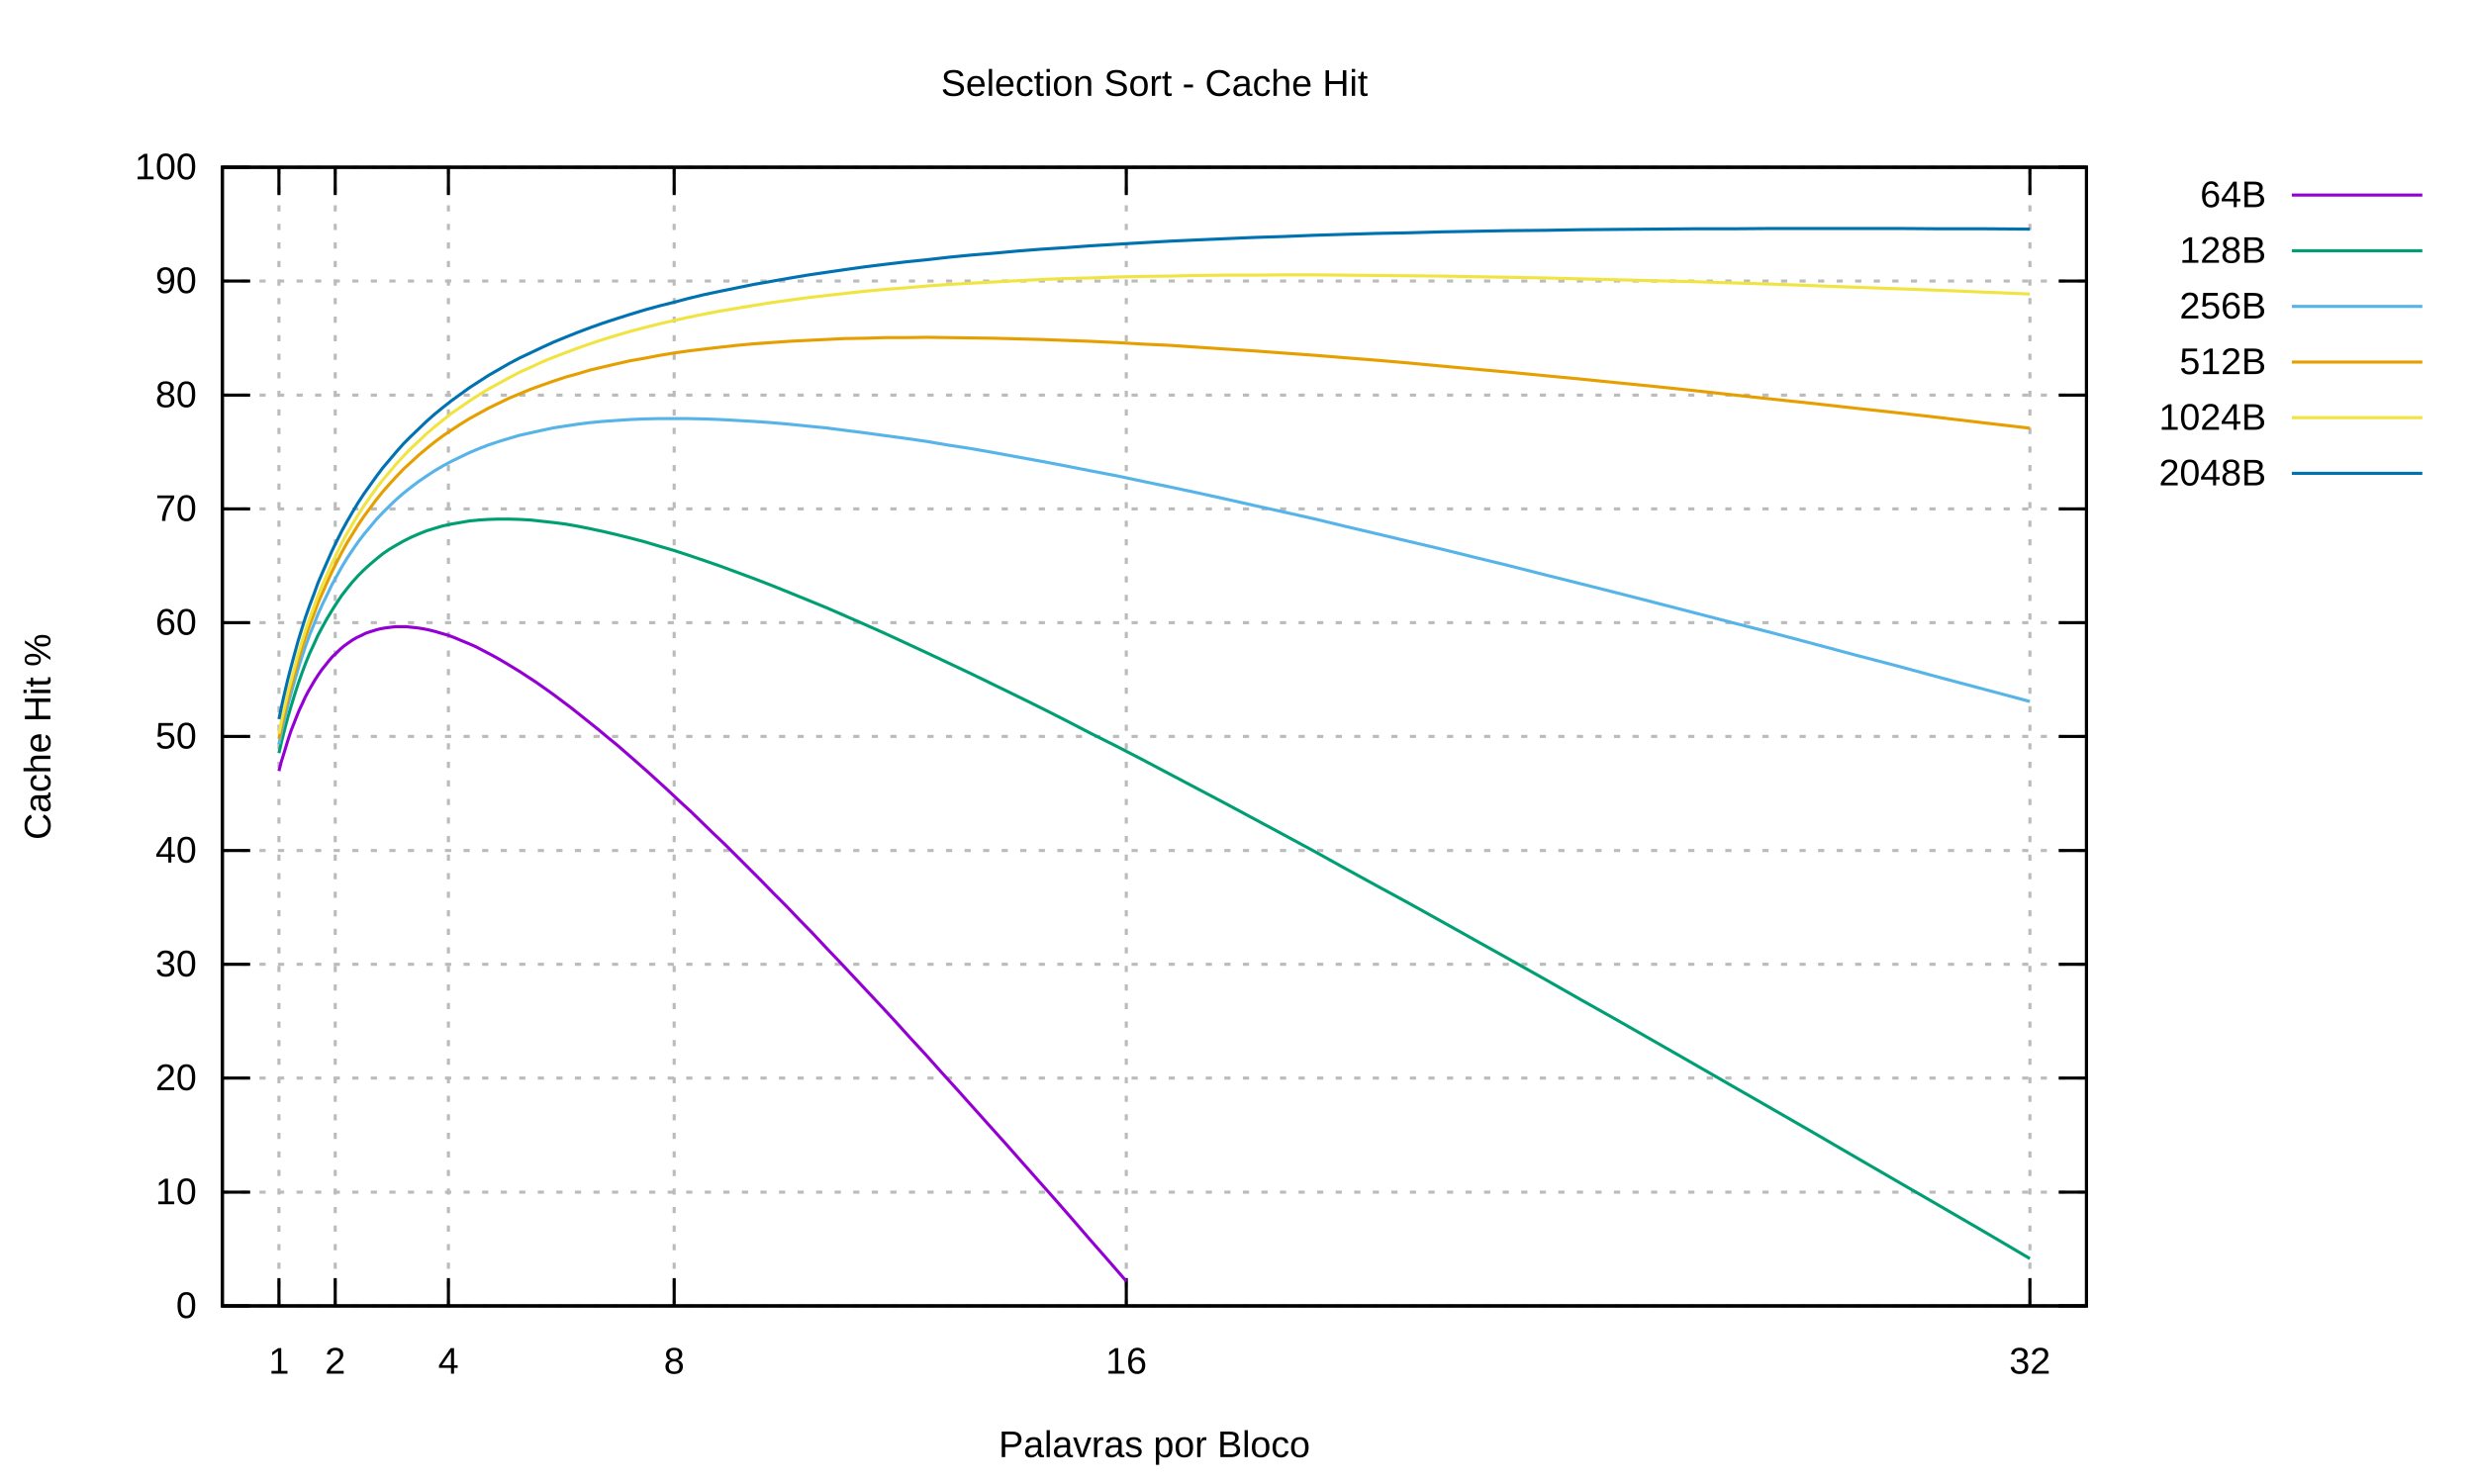
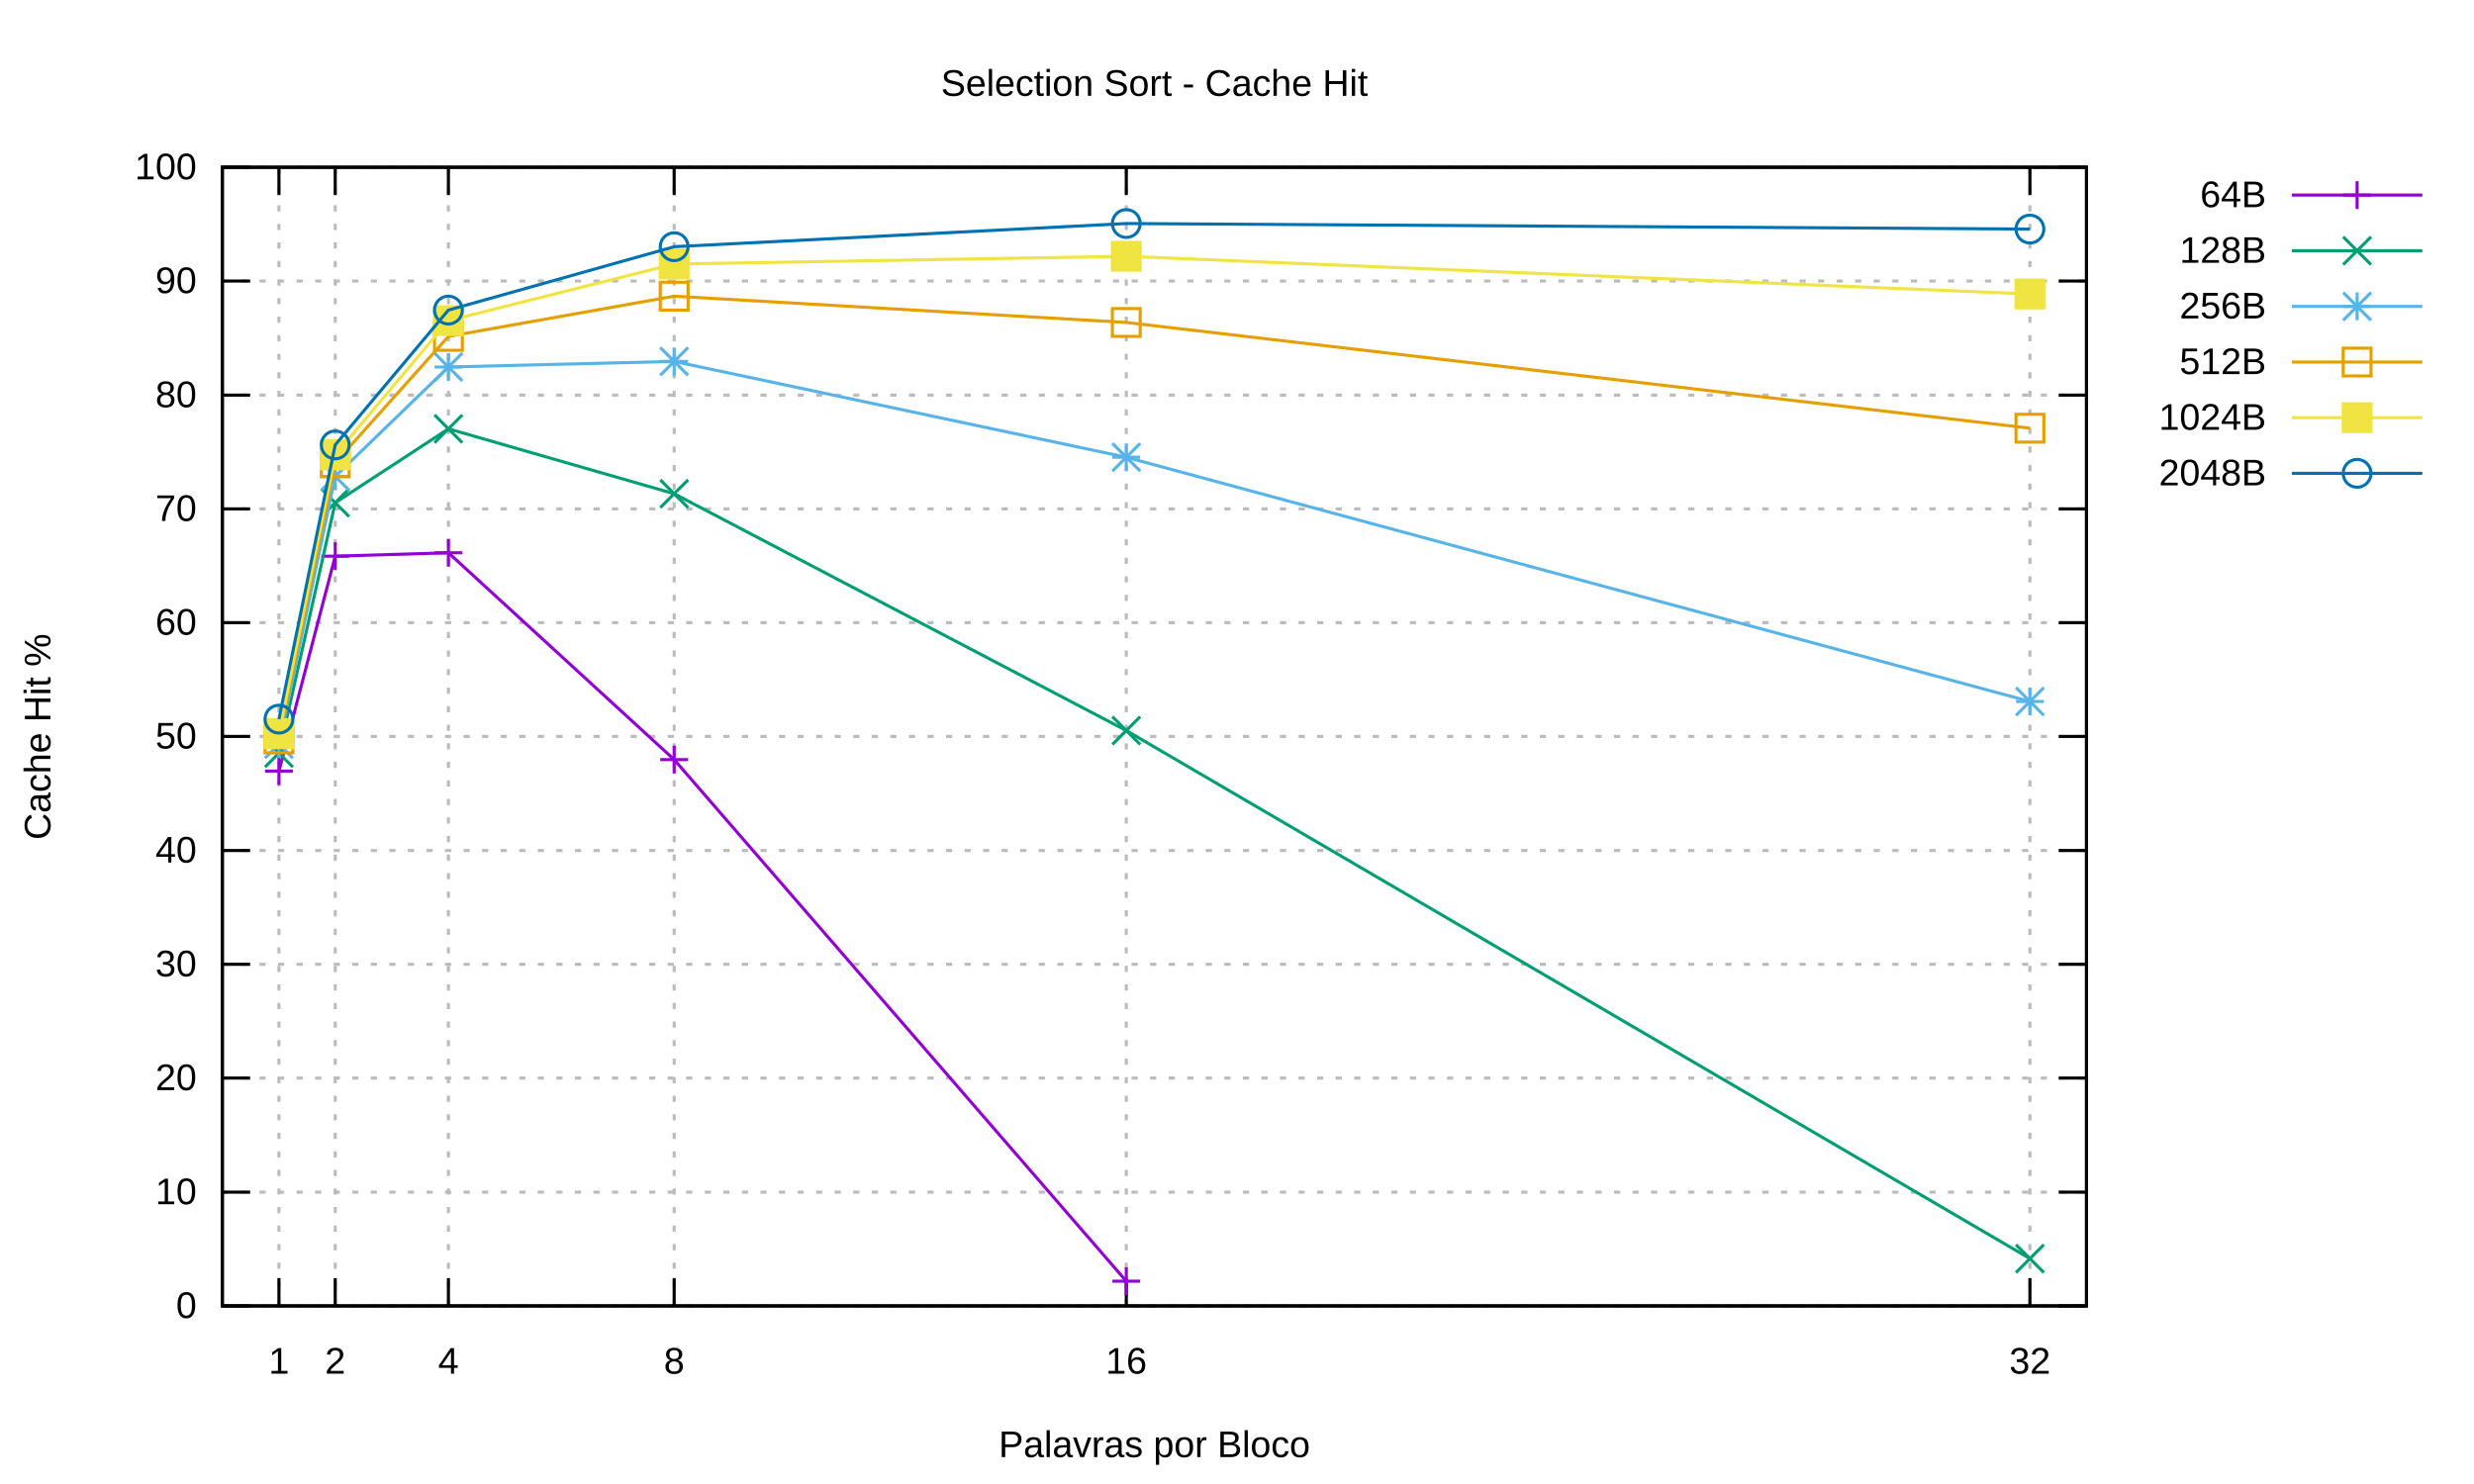
<svg xmlns="http://www.w3.org/2000/svg" xmlns:xlink="http://www.w3.org/1999/xlink" width="800" height="480" viewBox="0 0 800 480">
  <g id="gnuplot_canvas">
    <rect x="0" y="0" width="800" height="480" fill="none" />
    <defs>
      <circle id="gpDot" r="0.5" stroke-width="0.5" stroke="currentColor" />
      <path id="gpPt0" stroke-width="0.222" stroke="currentColor" d="M-1,0 h2 M0,-1 v2" />
      <path id="gpPt1" stroke-width="0.222" stroke="currentColor" d="M-1,-1 L1,1 M1,-1 L-1,1" />
      <path id="gpPt2" stroke-width="0.222" stroke="currentColor" d="M-1,0 L1,0 M0,-1 L0,1 M-1,-1 L1,1 M-1,1 L1,-1" />
      <rect id="gpPt3" stroke-width="0.222" stroke="currentColor" x="-1" y="-1" width="2" height="2" />
      <rect id="gpPt4" stroke-width="0.222" stroke="currentColor" fill="currentColor" x="-1" y="-1" width="2" height="2" />
      <circle id="gpPt5" stroke-width="0.222" stroke="currentColor" cx="0" cy="0" r="1" />
      <use xlink:href="#gpPt5" id="gpPt6" fill="currentColor" stroke="none" />
      <path id="gpPt7" stroke-width="0.222" stroke="currentColor" d="M0,-1.33 L-1.33,0.67 L1.33,0.67 z" />
      <use xlink:href="#gpPt7" id="gpPt8" fill="currentColor" stroke="none" />
      <use xlink:href="#gpPt7" id="gpPt9" stroke="currentColor" transform="rotate(180)" />
      <use xlink:href="#gpPt9" id="gpPt10" fill="currentColor" stroke="none" />
      <use xlink:href="#gpPt3" id="gpPt11" stroke="currentColor" transform="rotate(45)" />
      <use xlink:href="#gpPt11" id="gpPt12" fill="currentColor" stroke="none" />
      <path id="gpPt13" stroke-width="0.222" stroke="currentColor" d="M0,1.330 L1.265,0.411 L0.782,-1.067 L-0.782,-1.076 L-1.265,0.411 z" />
      <use xlink:href="#gpPt13" id="gpPt14" fill="currentColor" stroke="none" />
      <filter id="textbox" filterUnits="objectBoundingBox" x="0" y="0" height="1" width="1">
        <feFlood flood-color="white" flood-opacity="1" result="bgnd" />
        <feComposite in="SourceGraphic" in2="bgnd" operator="atop" />
      </filter>
      <filter id="greybox" filterUnits="objectBoundingBox" x="0" y="0" height="1" width="1">
        <feFlood flood-color="lightgrey" flood-opacity="1" result="grey" />
        <feComposite in="SourceGraphic" in2="grey" operator="atop" />
      </filter>
    </defs>
    <g fill="none" color="white" stroke="black" stroke-width="1.00" stroke-linecap="butt" stroke-linejoin="miter">
</g>
    <g fill="none" color="black" stroke="currentColor" stroke-width="1.00" stroke-linecap="butt" stroke-linejoin="miter">
</g>
    <g fill="none" color="gray" stroke="currentColor" stroke-width="1.00" stroke-linecap="butt" stroke-linejoin="miter">
      <path stroke="rgb(187, 187, 187)" stroke-dasharray="2,4" class="gridline" d="M71.9,422.4 L674.7,422.4  " />
    </g>
    <g fill="none" color="black" stroke="currentColor" stroke-width="1.00" stroke-linecap="butt" stroke-linejoin="miter">
      <path stroke="black" d="M71.9,422.4 L80.9,422.4 M674.7,422.4 L665.7,422.4  " />
      <g transform="translate(63.6,426.3)" stroke="none" fill="black" font-family="Arial" font-size="12.00" text-anchor="end">
        <text>
          <tspan font-family="Arial"> 0</tspan>
        </text>
      </g>
    </g>
    <g fill="none" color="black" stroke="currentColor" stroke-width="1.00" stroke-linecap="butt" stroke-linejoin="miter">
</g>
    <g fill="none" color="gray" stroke="currentColor" stroke-width="1.00" stroke-linecap="butt" stroke-linejoin="miter">
      <path stroke="rgb(187, 187, 187)" stroke-dasharray="2,4" class="gridline" d="M71.9,385.6 L674.7,385.6  " />
    </g>
    <g fill="none" color="black" stroke="currentColor" stroke-width="1.00" stroke-linecap="butt" stroke-linejoin="miter">
      <path stroke="black" d="M71.9,385.6 L80.9,385.6 M674.7,385.6 L665.7,385.6  " />
      <g transform="translate(63.6,389.5)" stroke="none" fill="black" font-family="Arial" font-size="12.00" text-anchor="end">
        <text>
          <tspan font-family="Arial"> 10</tspan>
        </text>
      </g>
    </g>
    <g fill="none" color="black" stroke="currentColor" stroke-width="1.00" stroke-linecap="butt" stroke-linejoin="miter">
</g>
    <g fill="none" color="gray" stroke="currentColor" stroke-width="1.00" stroke-linecap="butt" stroke-linejoin="miter">
      <path stroke="rgb(187, 187, 187)" stroke-dasharray="2,4" class="gridline" d="M71.9,348.7 L674.7,348.7  " />
    </g>
    <g fill="none" color="black" stroke="currentColor" stroke-width="1.00" stroke-linecap="butt" stroke-linejoin="miter">
      <path stroke="black" d="M71.9,348.7 L80.9,348.7 M674.7,348.7 L665.7,348.7  " />
      <g transform="translate(63.6,352.6)" stroke="none" fill="black" font-family="Arial" font-size="12.00" text-anchor="end">
        <text>
          <tspan font-family="Arial"> 20</tspan>
        </text>
      </g>
    </g>
    <g fill="none" color="black" stroke="currentColor" stroke-width="1.00" stroke-linecap="butt" stroke-linejoin="miter">
</g>
    <g fill="none" color="gray" stroke="currentColor" stroke-width="1.00" stroke-linecap="butt" stroke-linejoin="miter">
      <path stroke="rgb(187, 187, 187)" stroke-dasharray="2,4" class="gridline" d="M71.9,311.9 L674.7,311.9  " />
    </g>
    <g fill="none" color="black" stroke="currentColor" stroke-width="1.00" stroke-linecap="butt" stroke-linejoin="miter">
      <path stroke="black" d="M71.9,311.9 L80.9,311.9 M674.7,311.9 L665.7,311.9  " />
      <g transform="translate(63.6,315.8)" stroke="none" fill="black" font-family="Arial" font-size="12.00" text-anchor="end">
        <text>
          <tspan font-family="Arial"> 30</tspan>
        </text>
      </g>
    </g>
    <g fill="none" color="black" stroke="currentColor" stroke-width="1.00" stroke-linecap="butt" stroke-linejoin="miter">
</g>
    <g fill="none" color="gray" stroke="currentColor" stroke-width="1.00" stroke-linecap="butt" stroke-linejoin="miter">
      <path stroke="rgb(187, 187, 187)" stroke-dasharray="2,4" class="gridline" d="M71.9,275.1 L674.7,275.1  " />
    </g>
    <g fill="none" color="black" stroke="currentColor" stroke-width="1.00" stroke-linecap="butt" stroke-linejoin="miter">
      <path stroke="black" d="M71.9,275.1 L80.9,275.1 M674.7,275.1 L665.7,275.1  " />
      <g transform="translate(63.6,279.0)" stroke="none" fill="black" font-family="Arial" font-size="12.00" text-anchor="end">
        <text>
          <tspan font-family="Arial"> 40</tspan>
        </text>
      </g>
    </g>
    <g fill="none" color="black" stroke="currentColor" stroke-width="1.00" stroke-linecap="butt" stroke-linejoin="miter">
</g>
    <g fill="none" color="gray" stroke="currentColor" stroke-width="1.00" stroke-linecap="butt" stroke-linejoin="miter">
      <path stroke="rgb(187, 187, 187)" stroke-dasharray="2,4" class="gridline" d="M71.9,238.2 L674.7,238.2  " />
    </g>
    <g fill="none" color="black" stroke="currentColor" stroke-width="1.00" stroke-linecap="butt" stroke-linejoin="miter">
      <path stroke="black" d="M71.9,238.2 L80.9,238.2 M674.7,238.2 L665.7,238.2  " />
      <g transform="translate(63.6,242.1)" stroke="none" fill="black" font-family="Arial" font-size="12.00" text-anchor="end">
        <text>
          <tspan font-family="Arial"> 50</tspan>
        </text>
      </g>
    </g>
    <g fill="none" color="black" stroke="currentColor" stroke-width="1.00" stroke-linecap="butt" stroke-linejoin="miter">
</g>
    <g fill="none" color="gray" stroke="currentColor" stroke-width="1.00" stroke-linecap="butt" stroke-linejoin="miter">
      <path stroke="rgb(187, 187, 187)" stroke-dasharray="2,4" class="gridline" d="M71.9,201.4 L674.7,201.4  " />
    </g>
    <g fill="none" color="black" stroke="currentColor" stroke-width="1.00" stroke-linecap="butt" stroke-linejoin="miter">
      <path stroke="black" d="M71.9,201.4 L80.9,201.4 M674.7,201.4 L665.7,201.4  " />
      <g transform="translate(63.6,205.3)" stroke="none" fill="black" font-family="Arial" font-size="12.00" text-anchor="end">
        <text>
          <tspan font-family="Arial"> 60</tspan>
        </text>
      </g>
    </g>
    <g fill="none" color="black" stroke="currentColor" stroke-width="1.00" stroke-linecap="butt" stroke-linejoin="miter">
</g>
    <g fill="none" color="gray" stroke="currentColor" stroke-width="1.00" stroke-linecap="butt" stroke-linejoin="miter">
      <path stroke="rgb(187, 187, 187)" stroke-dasharray="2,4" class="gridline" d="M71.9,164.6 L674.7,164.6  " />
    </g>
    <g fill="none" color="black" stroke="currentColor" stroke-width="1.00" stroke-linecap="butt" stroke-linejoin="miter">
      <path stroke="black" d="M71.9,164.6 L80.9,164.6 M674.7,164.6 L665.7,164.6  " />
      <g transform="translate(63.6,168.5)" stroke="none" fill="black" font-family="Arial" font-size="12.00" text-anchor="end">
        <text>
          <tspan font-family="Arial"> 70</tspan>
        </text>
      </g>
    </g>
    <g fill="none" color="black" stroke="currentColor" stroke-width="1.00" stroke-linecap="butt" stroke-linejoin="miter">
</g>
    <g fill="none" color="gray" stroke="currentColor" stroke-width="1.00" stroke-linecap="butt" stroke-linejoin="miter">
      <path stroke="rgb(187, 187, 187)" stroke-dasharray="2,4" class="gridline" d="M71.9,127.8 L674.7,127.8  " />
    </g>
    <g fill="none" color="black" stroke="currentColor" stroke-width="1.00" stroke-linecap="butt" stroke-linejoin="miter">
      <path stroke="black" d="M71.9,127.8 L80.9,127.8 M674.7,127.8 L665.7,127.8  " />
      <g transform="translate(63.6,131.7)" stroke="none" fill="black" font-family="Arial" font-size="12.00" text-anchor="end">
        <text>
          <tspan font-family="Arial"> 80</tspan>
        </text>
      </g>
    </g>
    <g fill="none" color="black" stroke="currentColor" stroke-width="1.00" stroke-linecap="butt" stroke-linejoin="miter">
</g>
    <g fill="none" color="gray" stroke="currentColor" stroke-width="1.00" stroke-linecap="butt" stroke-linejoin="miter">
      <path stroke="rgb(187, 187, 187)" stroke-dasharray="2,4" class="gridline" d="M71.9,90.9 L674.7,90.9  " />
    </g>
    <g fill="none" color="black" stroke="currentColor" stroke-width="1.00" stroke-linecap="butt" stroke-linejoin="miter">
      <path stroke="black" d="M71.9,90.9 L80.9,90.9 M674.7,90.9 L665.7,90.9  " />
      <g transform="translate(63.6,94.8)" stroke="none" fill="black" font-family="Arial" font-size="12.00" text-anchor="end">
        <text>
          <tspan font-family="Arial"> 90</tspan>
        </text>
      </g>
    </g>
    <g fill="none" color="black" stroke="currentColor" stroke-width="1.00" stroke-linecap="butt" stroke-linejoin="miter">
</g>
    <g fill="none" color="gray" stroke="currentColor" stroke-width="1.00" stroke-linecap="butt" stroke-linejoin="miter">
      <path stroke="rgb(187, 187, 187)" stroke-dasharray="2,4" class="gridline" d="M71.9,54.1 L674.7,54.1  " />
    </g>
    <g fill="none" color="black" stroke="currentColor" stroke-width="1.00" stroke-linecap="butt" stroke-linejoin="miter">
      <path stroke="black" d="M71.9,54.1 L80.9,54.1 M674.7,54.1 L665.7,54.1  " />
      <g transform="translate(63.6,58.0)" stroke="none" fill="black" font-family="Arial" font-size="12.00" text-anchor="end">
        <text>
          <tspan font-family="Arial"> 100</tspan>
        </text>
      </g>
    </g>
    <g fill="none" color="black" stroke="currentColor" stroke-width="1.00" stroke-linecap="butt" stroke-linejoin="miter">
</g>
    <g fill="none" color="gray" stroke="currentColor" stroke-width="1.00" stroke-linecap="butt" stroke-linejoin="miter">
      <path stroke="rgb(187, 187, 187)" stroke-dasharray="2,4" class="gridline" d="M90.2,422.4 L90.2,54.1  " />
    </g>
    <g fill="none" color="black" stroke="currentColor" stroke-width="1.00" stroke-linecap="butt" stroke-linejoin="miter">
      <path stroke="black" d="M90.2,422.4 L90.2,413.4 M90.2,54.1 L90.2,63.1  " />
      <g transform="translate(90.2,444.3)" stroke="none" fill="black" font-family="Arial" font-size="12.00" text-anchor="middle">
        <text>
          <tspan font-family="Arial">1</tspan>
        </text>
      </g>
    </g>
    <g fill="none" color="black" stroke="currentColor" stroke-width="1.00" stroke-linecap="butt" stroke-linejoin="miter">
</g>
    <g fill="none" color="gray" stroke="currentColor" stroke-width="1.00" stroke-linecap="butt" stroke-linejoin="miter">
      <path stroke="rgb(187, 187, 187)" stroke-dasharray="2,4" class="gridline" d="M108.4,422.4 L108.4,54.1  " />
    </g>
    <g fill="none" color="black" stroke="currentColor" stroke-width="1.00" stroke-linecap="butt" stroke-linejoin="miter">
      <path stroke="black" d="M108.4,422.4 L108.4,413.4 M108.4,54.1 L108.4,63.1  " />
      <g transform="translate(108.4,444.3)" stroke="none" fill="black" font-family="Arial" font-size="12.00" text-anchor="middle">
        <text>
          <tspan font-family="Arial">2</tspan>
        </text>
      </g>
    </g>
    <g fill="none" color="black" stroke="currentColor" stroke-width="1.00" stroke-linecap="butt" stroke-linejoin="miter">
</g>
    <g fill="none" color="gray" stroke="currentColor" stroke-width="1.00" stroke-linecap="butt" stroke-linejoin="miter">
      <path stroke="rgb(187, 187, 187)" stroke-dasharray="2,4" class="gridline" d="M145.0,422.4 L145.0,54.1  " />
    </g>
    <g fill="none" color="black" stroke="currentColor" stroke-width="1.00" stroke-linecap="butt" stroke-linejoin="miter">
      <path stroke="black" d="M145.0,422.4 L145.0,413.4 M145.0,54.1 L145.0,63.1  " />
      <g transform="translate(145.0,444.3)" stroke="none" fill="black" font-family="Arial" font-size="12.00" text-anchor="middle">
        <text>
          <tspan font-family="Arial">4</tspan>
        </text>
      </g>
    </g>
    <g fill="none" color="black" stroke="currentColor" stroke-width="1.00" stroke-linecap="butt" stroke-linejoin="miter">
</g>
    <g fill="none" color="gray" stroke="currentColor" stroke-width="1.00" stroke-linecap="butt" stroke-linejoin="miter">
      <path stroke="rgb(187, 187, 187)" stroke-dasharray="2,4" class="gridline" d="M218.0,422.4 L218.0,54.1  " />
    </g>
    <g fill="none" color="black" stroke="currentColor" stroke-width="1.00" stroke-linecap="butt" stroke-linejoin="miter">
      <path stroke="black" d="M218.0,422.4 L218.0,413.4 M218.0,54.1 L218.0,63.1  " />
      <g transform="translate(218.0,444.3)" stroke="none" fill="black" font-family="Arial" font-size="12.00" text-anchor="middle">
        <text>
          <tspan font-family="Arial">8</tspan>
        </text>
      </g>
    </g>
    <g fill="none" color="black" stroke="currentColor" stroke-width="1.00" stroke-linecap="butt" stroke-linejoin="miter">
</g>
    <g fill="none" color="gray" stroke="currentColor" stroke-width="1.00" stroke-linecap="butt" stroke-linejoin="miter">
      <path stroke="rgb(187, 187, 187)" stroke-dasharray="2,4" class="gridline" d="M364.2,422.4 L364.2,54.1  " />
    </g>
    <g fill="none" color="black" stroke="currentColor" stroke-width="1.00" stroke-linecap="butt" stroke-linejoin="miter">
      <path stroke="black" d="M364.2,422.4 L364.2,413.4 M364.2,54.1 L364.2,63.1  " />
      <g transform="translate(364.2,444.3)" stroke="none" fill="black" font-family="Arial" font-size="12.00" text-anchor="middle">
        <text>
          <tspan font-family="Arial">16</tspan>
        </text>
      </g>
    </g>
    <g fill="none" color="black" stroke="currentColor" stroke-width="1.00" stroke-linecap="butt" stroke-linejoin="miter">
</g>
    <g fill="none" color="gray" stroke="currentColor" stroke-width="1.00" stroke-linecap="butt" stroke-linejoin="miter">
      <path stroke="rgb(187, 187, 187)" stroke-dasharray="2,4" class="gridline" d="M656.4,422.4 L656.4,54.1  " />
    </g>
    <g fill="none" color="black" stroke="currentColor" stroke-width="1.00" stroke-linecap="butt" stroke-linejoin="miter">
      <path stroke="black" d="M656.4,422.4 L656.4,413.4 M656.4,54.1 L656.4,63.1  " />
      <g transform="translate(656.4,444.3)" stroke="none" fill="black" font-family="Arial" font-size="12.00" text-anchor="middle">
        <text>
          <tspan font-family="Arial">32</tspan>
        </text>
      </g>
    </g>
    <g fill="none" color="black" stroke="currentColor" stroke-width="1.00" stroke-linecap="butt" stroke-linejoin="miter">
</g>
    <g fill="none" color="black" stroke="currentColor" stroke-width="1.00" stroke-linecap="butt" stroke-linejoin="miter">
      <path stroke="black" d="M71.9,54.1 L71.9,422.4 L674.7,422.4 L674.7,54.1 L71.9,54.1 Z  " />
    </g>
    <g fill="none" color="black" stroke="currentColor" stroke-width="1.00" stroke-linecap="butt" stroke-linejoin="miter">
      <g transform="translate(16.3,238.3) rotate(270)" stroke="none" fill="black" font-family="Arial" font-size="12.00" text-anchor="middle">
        <text>
          <tspan font-family="Arial">Cache Hit %</tspan>
        </text>
      </g>
    </g>
    <g fill="none" color="black" stroke="currentColor" stroke-width="1.00" stroke-linecap="butt" stroke-linejoin="miter">
      <g transform="translate(373.3,471.3)" stroke="none" fill="black" font-family="Arial" font-size="12.00" text-anchor="middle">
        <text>
          <tspan font-family="Arial">Palavras por Bloco</tspan>
        </text>
      </g>
    </g>
    <g fill="none" color="black" stroke="currentColor" stroke-width="1.00" stroke-linecap="butt" stroke-linejoin="miter">
      <g transform="translate(373.3,31.0)" stroke="none" fill="black" font-family="Arial" font-size="12.00" text-anchor="middle">
        <text>
          <tspan font-family="Arial">Selection Sort - Cache Hit</tspan>
        </text>
      </g>
    </g>
    <g id="gnuplot_plot_1">
      <g fill="none" color="black" stroke="currentColor" stroke-width="1.00" stroke-linecap="butt" stroke-linejoin="miter">
        <g transform="translate(732.8,67.0)" stroke="none" fill="black" font-family="Arial" font-size="12.00" text-anchor="end">
          <text>
            <tspan font-family="Arial">64B</tspan>
          </text>
        </g>
      </g>
      <g fill="none" color="black" stroke="currentColor" stroke-width="1.00" stroke-linecap="butt" stroke-linejoin="miter">
-         <path stroke="rgb(148,   0, 211)" d="M741.1,63.1 L783.3,63.1 M90.2,249.4 L90.9,246.6 L91.7,244.0 L92.5,241.4 L93.3,238.8 L94.1,236.4   L95.0,234.1 L95.9,231.8 L96.8,229.6 L97.8,227.5 L98.7,225.5 L99.7,223.6 L100.8,221.7 L101.8,220.0   L102.9,218.3 L104.0,216.7 L105.2,215.2 L106.3,213.8 L107.5,212.4 L108.8,211.2 L110.0,210.0 L111.3,208.9   L112.7,207.9 L114.0,207.0 L115.4,206.2 L116.9,205.5 L118.3,204.8 L119.8,204.3 L121.4,203.8 L122.9,203.4   L124.6,203.1 L126.2,202.9 L127.9,202.7 L129.6,202.7 L131.4,202.7 L133.2,202.9 L135.1,203.1 L137.0,203.4   L138.9,203.8 L140.9,204.3 L142.9,204.9 L145.0,205.5 L147.1,206.3 L149.2,207.2 L151.4,208.1 L153.7,209.1   L156.0,210.3 L158.3,211.5 L160.7,212.8 L163.1,214.2 L165.6,215.7 L168.2,217.3 L170.8,219.0 L173.4,220.7   L176.1,222.6 L178.9,224.6 L181.7,226.7 L184.5,228.8 L187.4,231.1 L190.4,233.5 L193.4,235.9 L196.5,238.5   L199.7,241.1 L202.9,243.9 L206.1,246.7 L209.5,249.7 L212.8,252.7 L216.3,255.9 L219.8,259.2 L223.4,262.5   L227.0,266.0 L230.7,269.6 L234.5,273.2 L238.3,277.0 L242.2,280.9 L246.2,284.9 L250.2,289.0 L254.4,293.2   L258.5,297.5 L262.8,301.9 L267.1,306.5 L271.5,311.1 L276.0,315.9 L280.5,320.7 L285.2,325.7 L289.9,330.8   L294.6,336.0 L299.5,341.3 L304.4,346.8 L309.4,352.3 L314.5,358.0 L319.7,363.8 L325.0,369.7 L330.3,375.7   L335.7,381.8 L341.3,388.1 L346.9,394.5 L352.5,401.0 L358.3,407.6 L364.2,414.4  " />
+         <path stroke="rgb(148,   0, 211)" d="M741.1,63.1 L783.3,63.1 M90.2,249.4 L108.4,179.9 L145.0,178.8 L218.0,245.7 L364.2,414.4  " />
+         <use xlink:href="#gpPt0" transform="translate(90.2,249.4) scale(4.50)" color="rgb(148,   0, 211)" />
+         <use xlink:href="#gpPt0" transform="translate(108.4,179.9) scale(4.50)" color="rgb(148,   0, 211)" />
+         <use xlink:href="#gpPt0" transform="translate(145.0,178.8) scale(4.50)" color="rgb(148,   0, 211)" />
+         <use xlink:href="#gpPt0" transform="translate(218.0,245.7) scale(4.50)" color="rgb(148,   0, 211)" />
+         <use xlink:href="#gpPt0" transform="translate(364.2,414.4) scale(4.50)" color="rgb(148,   0, 211)" />
+         <use xlink:href="#gpPt0" transform="translate(762.2,63.1) scale(4.50)" color="rgb(148,   0, 211)" />
      </g>
    </g>
    <g id="gnuplot_plot_2">
      <g fill="none" color="black" stroke="currentColor" stroke-width="1.00" stroke-linecap="butt" stroke-linejoin="miter">
        <g transform="translate(732.8,85.0)" stroke="none" fill="black" font-family="Arial" font-size="12.00" text-anchor="end">
          <text>
            <tspan font-family="Arial">128B</tspan>
          </text>
        </g>
      </g>
      <g fill="none" color="black" stroke="currentColor" stroke-width="1.00" stroke-linecap="butt" stroke-linejoin="miter">
-         <path stroke="rgb(  0, 158, 115)" d="M741.1,81.1 L783.3,81.1 M90.2,243.6 L91.1,239.6 L92.1,235.7 L93.1,231.9 L94.2,228.2 L95.3,224.6   L96.4,221.2 L97.6,217.8 L98.8,214.6 L100.1,211.4 L101.5,208.4 L102.8,205.5 L104.3,202.7 L105.8,200.0   L107.3,197.5 L108.9,195.0 L110.5,192.6 L112.2,190.4 L114.0,188.2 L115.8,186.2 L117.7,184.3 L119.7,182.5   L121.7,180.8 L123.8,179.1 L126.0,177.6 L128.2,176.3 L130.5,175.0 L132.9,173.8 L135.4,172.7 L137.9,171.7   L140.5,170.9 L143.2,170.1 L146.0,169.5 L148.9,169.0 L151.8,168.5 L154.9,168.2 L158.0,168.0 L161.3,167.9   L164.6,167.9 L168.0,168.0 L171.6,168.2 L175.2,168.6 L178.9,169.0 L182.8,169.5 L186.8,170.2 L190.8,171.0   L195.0,171.9 L199.3,172.9 L203.7,174.0 L208.3,175.2 L213.0,176.6 L217.8,178.0 L222.7,179.6 L227.7,181.3   L232.9,183.1 L238.3,185.1 L243.7,187.1 L249.4,189.3 L255.1,191.6 L261.0,194.0 L267.1,196.5 L273.3,199.2   L279.7,202.0 L286.2,204.9 L292.9,208.0 L299.8,211.2 L306.8,214.5 L314.0,217.9 L321.4,221.5 L329.0,225.2   L336.7,229.0 L344.6,233.0 L352.7,237.2 L361.1,241.4 L369.6,245.8 L378.3,250.4 L387.2,255.1 L396.3,259.9   L405.6,264.9 L415.1,270.0 L424.9,275.3 L434.8,280.8 L445.0,286.4 L455.5,292.1 L466.1,298.0 L477.0,304.1   L488.1,310.3 L499.5,316.7 L511.1,323.3 L523.0,330.0 L535.1,336.9 L547.5,344.0 L560.2,351.3 L573.1,358.7   L586.3,366.3 L599.7,374.1 L613.5,382.1 L627.5,390.2 L641.8,398.5 L656.4,407.1  " />
+         <path stroke="rgb(  0, 158, 115)" d="M741.1,81.1 L783.3,81.1 M90.2,243.6 L108.4,162.6 L145.0,138.7 L218.0,159.7 L364.2,236.3 L656.4,407.1    " />
+         <use xlink:href="#gpPt1" transform="translate(90.2,243.6) scale(4.50)" color="rgb(  0, 158, 115)" />
+         <use xlink:href="#gpPt1" transform="translate(108.4,162.6) scale(4.50)" color="rgb(  0, 158, 115)" />
+         <use xlink:href="#gpPt1" transform="translate(145.0,138.7) scale(4.50)" color="rgb(  0, 158, 115)" />
+         <use xlink:href="#gpPt1" transform="translate(218.0,159.7) scale(4.50)" color="rgb(  0, 158, 115)" />
+         <use xlink:href="#gpPt1" transform="translate(364.2,236.3) scale(4.50)" color="rgb(  0, 158, 115)" />
+         <use xlink:href="#gpPt1" transform="translate(656.4,407.1) scale(4.50)" color="rgb(  0, 158, 115)" />
+         <use xlink:href="#gpPt1" transform="translate(762.2,81.1) scale(4.50)" color="rgb(  0, 158, 115)" />
      </g>
    </g>
    <g id="gnuplot_plot_3">
      <g fill="none" color="black" stroke="currentColor" stroke-width="1.00" stroke-linecap="butt" stroke-linejoin="miter">
        <g transform="translate(732.8,103.0)" stroke="none" fill="black" font-family="Arial" font-size="12.00" text-anchor="end">
          <text>
            <tspan font-family="Arial">256B</tspan>
          </text>
        </g>
      </g>
      <g fill="none" color="black" stroke="currentColor" stroke-width="1.00" stroke-linecap="butt" stroke-linejoin="miter">
-         <path stroke="rgb( 86, 180, 233)" d="M741.1,99.1 L783.3,99.1 M90.2,240.7 L91.1,236.4 L92.1,232.2 L93.1,228.1 L94.2,224.0 L95.3,220.1   L96.4,216.3 L97.6,212.6 L98.8,209.0 L100.1,205.4 L101.5,202.0 L102.8,198.7 L104.3,195.4 L105.8,192.3   L107.3,189.2 L108.9,186.3 L110.5,183.4 L112.2,180.6 L114.0,177.9 L115.8,175.3 L117.7,172.8 L119.7,170.4   L121.7,168.0 L123.8,165.8 L126.0,163.6 L128.2,161.5 L130.5,159.5 L132.9,157.6 L135.4,155.7 L137.9,154.0   L140.5,152.3 L143.2,150.7 L146.0,149.2 L148.9,147.8 L151.8,146.4 L154.9,145.1 L158.0,143.9 L161.3,142.8   L164.6,141.8 L168.0,140.8 L171.6,140.0 L175.2,139.2 L178.9,138.4 L182.8,137.8 L186.8,137.2 L190.8,136.7   L195.0,136.3 L199.3,136.0 L203.7,135.7 L208.3,135.5 L213.0,135.4 L217.8,135.4 L222.7,135.4 L227.7,135.5   L232.9,135.7 L238.3,136.0 L243.7,136.3 L249.4,136.7 L255.1,137.2 L261.0,137.8 L267.1,138.4 L273.3,139.2   L279.7,140.0 L286.2,140.9 L292.9,141.8 L299.8,142.8 L306.8,144.0 L314.0,145.1 L321.4,146.4 L329.0,147.8   L336.7,149.2 L344.6,150.7 L352.7,152.3 L361.1,153.9 L369.6,155.7 L378.3,157.5 L387.2,159.4 L396.3,161.4   L405.6,163.5 L415.1,165.6 L424.9,167.8 L434.8,170.2 L445.0,172.6 L455.5,175.1 L466.1,177.6 L477.0,180.3   L488.1,183.0 L499.5,185.9 L511.1,188.8 L523.0,191.8 L535.1,194.9 L547.5,198.1 L560.2,201.4 L573.1,204.7   L586.3,208.2 L599.7,211.8 L613.5,215.4 L627.5,219.2 L641.8,223.0 L656.4,226.9  " />
+         <path stroke="rgb( 86, 180, 233)" d="M741.1,99.1 L783.3,99.1 M90.2,240.7 L108.4,154.1 L145.0,118.7 L218.0,116.9 L364.2,147.9 L656.4,226.9    " />
+         <use xlink:href="#gpPt2" transform="translate(90.2,240.7) scale(4.50)" color="rgb( 86, 180, 233)" />
+         <use xlink:href="#gpPt2" transform="translate(108.4,154.1) scale(4.50)" color="rgb( 86, 180, 233)" />
+         <use xlink:href="#gpPt2" transform="translate(145.0,118.7) scale(4.50)" color="rgb( 86, 180, 233)" />
+         <use xlink:href="#gpPt2" transform="translate(218.0,116.9) scale(4.50)" color="rgb( 86, 180, 233)" />
+         <use xlink:href="#gpPt2" transform="translate(364.2,147.9) scale(4.50)" color="rgb( 86, 180, 233)" />
+         <use xlink:href="#gpPt2" transform="translate(656.4,226.9) scale(4.50)" color="rgb( 86, 180, 233)" />
+         <use xlink:href="#gpPt2" transform="translate(762.2,99.1) scale(4.50)" color="rgb( 86, 180, 233)" />
      </g>
    </g>
    <g id="gnuplot_plot_4">
      <g fill="none" color="black" stroke="currentColor" stroke-width="1.00" stroke-linecap="butt" stroke-linejoin="miter">
        <g transform="translate(732.8,121.0)" stroke="none" fill="black" font-family="Arial" font-size="12.00" text-anchor="end">
          <text>
            <tspan font-family="Arial">512B</tspan>
          </text>
        </g>
      </g>
      <g fill="none" color="black" stroke="currentColor" stroke-width="1.00" stroke-linecap="butt" stroke-linejoin="miter">
-         <path stroke="rgb(230, 159,   0)" d="M741.1,117.1 L783.3,117.1 M90.2,239.0 L91.1,234.6 L92.1,230.2 L93.1,225.9 L94.2,221.8 L95.3,217.7   L96.4,213.7 L97.6,209.8 L98.8,206.0 L100.1,202.3 L101.5,198.7 L102.8,195.1 L104.3,191.7 L105.8,188.3   L107.3,185.0 L108.9,181.8 L110.5,178.7 L112.2,175.6 L114.0,172.7 L115.8,169.8 L117.7,167.0 L119.7,164.3   L121.7,161.6 L123.8,159.0 L126.0,156.5 L128.2,154.1 L130.5,151.7 L132.9,149.5 L135.4,147.2 L137.9,145.1   L140.5,143.0 L143.2,141.0 L146.0,139.1 L148.9,137.2 L151.8,135.4 L154.9,133.7 L158.0,132.0 L161.3,130.4   L164.6,128.8 L168.0,127.4 L171.6,125.9 L175.2,124.6 L178.9,123.3 L182.8,122.0 L186.8,120.9 L190.8,119.7   L195.0,118.7 L199.3,117.7 L203.7,116.7 L208.3,115.9 L213.0,115.0 L217.8,114.2 L222.7,113.5 L227.7,112.9   L232.9,112.3 L238.3,111.7 L243.7,111.2 L249.4,110.8 L255.1,110.4 L261.0,110.1 L267.1,109.8 L273.3,109.5   L279.7,109.4 L286.2,109.2 L292.9,109.2 L299.8,109.1 L306.8,109.2 L314.0,109.3 L321.4,109.4 L329.0,109.6   L336.7,109.8 L344.6,110.1 L352.7,110.4 L361.1,110.8 L369.6,111.3 L378.3,111.7 L387.2,112.3 L396.3,112.9   L405.6,113.5 L415.1,114.2 L424.9,114.9 L434.8,115.7 L445.0,116.5 L455.5,117.4 L466.1,118.4 L477.0,119.4   L488.1,120.4 L499.5,121.5 L511.1,122.6 L523.0,123.8 L535.1,125.0 L547.5,126.3 L560.2,127.7 L573.1,129.1   L586.3,130.5 L599.7,132.0 L613.5,133.5 L627.5,135.1 L641.8,136.8 L656.4,138.5  " />
+         <path stroke="rgb(230, 159,   0)" d="M741.1,117.1 L783.3,117.1 M90.2,239.0 L108.4,149.7 L145.0,108.8 L218.0,95.8 L364.2,104.3 L656.4,138.5    " />
+         <use xlink:href="#gpPt3" transform="translate(90.2,239.0) scale(4.50)" color="rgb(230, 159,   0)" />
+         <use xlink:href="#gpPt3" transform="translate(108.4,149.7) scale(4.50)" color="rgb(230, 159,   0)" />
+         <use xlink:href="#gpPt3" transform="translate(145.0,108.8) scale(4.50)" color="rgb(230, 159,   0)" />
+         <use xlink:href="#gpPt3" transform="translate(218.0,95.8) scale(4.50)" color="rgb(230, 159,   0)" />
+         <use xlink:href="#gpPt3" transform="translate(364.2,104.3) scale(4.50)" color="rgb(230, 159,   0)" />
+         <use xlink:href="#gpPt3" transform="translate(656.4,138.5) scale(4.50)" color="rgb(230, 159,   0)" />
+         <use xlink:href="#gpPt3" transform="translate(762.2,117.1) scale(4.50)" color="rgb(230, 159,   0)" />
      </g>
    </g>
    <g id="gnuplot_plot_5">
      <g fill="none" color="black" stroke="currentColor" stroke-width="1.00" stroke-linecap="butt" stroke-linejoin="miter">
        <g transform="translate(732.8,139.0)" stroke="none" fill="black" font-family="Arial" font-size="12.00" text-anchor="end">
          <text>
            <tspan font-family="Arial">1024B</tspan>
          </text>
        </g>
      </g>
      <g fill="none" color="black" stroke="currentColor" stroke-width="1.00" stroke-linecap="butt" stroke-linejoin="miter">
-         <path stroke="rgb(240, 228,  66)" d="M741.1,135.1 L783.3,135.1 M90.2,237.3 L91.1,232.7 L92.1,228.3 L93.1,224.0 L94.2,219.8 L95.3,215.7   L96.4,211.6 L97.6,207.6 L98.8,203.8 L100.1,200.0 L101.5,196.3 L102.8,192.7 L104.3,189.1 L105.8,185.7   L107.3,182.3 L108.9,179.0 L110.5,175.7 L112.2,172.6 L114.0,169.5 L115.8,166.5 L117.7,163.6 L119.7,160.7   L121.7,157.9 L123.8,155.2 L126.0,152.6 L128.2,150.0 L130.5,147.5 L132.9,145.0 L135.4,142.7 L137.9,140.3   L140.5,138.1 L143.2,135.9 L146.0,133.7 L148.9,131.7 L151.8,129.7 L154.9,127.7 L158.0,125.8 L161.3,124.0   L164.6,122.2 L168.0,120.4 L171.6,118.8 L175.2,117.1 L178.9,115.6 L182.8,114.1 L186.8,112.6 L190.8,111.2   L195.0,109.8 L199.3,108.5 L203.7,107.2 L208.3,106.0 L213.0,104.8 L217.8,103.7 L222.7,102.6 L227.7,101.6   L232.9,100.6 L238.3,99.7 L243.7,98.8 L249.4,97.9 L255.1,97.1 L261.0,96.3 L267.1,95.6 L273.3,94.9   L279.7,94.2 L286.2,93.6 L292.9,93.1 L299.8,92.5 L306.8,92.0 L314.0,91.6 L321.4,91.2 L329.0,90.8   L336.7,90.4 L344.6,90.1 L352.7,89.9 L361.1,89.6 L369.6,89.4 L378.3,89.3 L387.2,89.1 L396.3,89.0   L405.6,89.0 L415.1,88.9 L424.9,88.9 L434.8,89.0 L445.0,89.1 L455.5,89.2 L466.1,89.3 L477.0,89.5   L488.1,89.7 L499.5,89.9 L511.1,90.2 L523.0,90.5 L535.1,90.8 L547.5,91.1 L560.2,91.5 L573.1,91.9   L586.3,92.4 L599.7,92.9 L613.5,93.4 L627.5,93.9 L641.8,94.5 L656.4,95.1  " />
+         <path stroke="rgb(240, 228,  66)" d="M741.1,135.1 L783.3,135.1 M90.2,237.3 L108.4,147.1 L145.0,103.7 L218.0,85.4 L364.2,82.9 L656.4,95.1    " />
+         <use xlink:href="#gpPt4" transform="translate(90.2,237.3) scale(4.50)" color="rgb(240, 228,  66)" />
+         <use xlink:href="#gpPt4" transform="translate(108.4,147.1) scale(4.50)" color="rgb(240, 228,  66)" />
+         <use xlink:href="#gpPt4" transform="translate(145.0,103.7) scale(4.50)" color="rgb(240, 228,  66)" />
+         <use xlink:href="#gpPt4" transform="translate(218.0,85.4) scale(4.50)" color="rgb(240, 228,  66)" />
+         <use xlink:href="#gpPt4" transform="translate(364.2,82.9) scale(4.50)" color="rgb(240, 228,  66)" />
+         <use xlink:href="#gpPt4" transform="translate(656.4,95.1) scale(4.50)" color="rgb(240, 228,  66)" />
+         <use xlink:href="#gpPt4" transform="translate(762.2,135.1) scale(4.50)" color="rgb(240, 228,  66)" />
      </g>
    </g>
    <g id="gnuplot_plot_6">
      <g fill="none" color="black" stroke="currentColor" stroke-width="1.00" stroke-linecap="butt" stroke-linejoin="miter">
        <g transform="translate(732.8,157.0)" stroke="none" fill="black" font-family="Arial" font-size="12.00" text-anchor="end">
          <text>
            <tspan font-family="Arial">2048B</tspan>
          </text>
        </g>
      </g>
      <g fill="none" color="black" stroke="currentColor" stroke-width="1.00" stroke-linecap="butt" stroke-linejoin="miter">
-         <path stroke="rgb(  0, 114, 178)" d="M741.1,153.1 L783.3,153.1 M90.2,232.6 L91.1,228.2 L92.1,223.8 L93.1,219.6 L94.2,215.4 L95.3,211.3   L96.4,207.3 L97.6,203.4 L98.8,199.6 L100.1,195.9 L101.5,192.2 L102.8,188.6 L104.3,185.1 L105.8,181.7   L107.3,178.3 L108.9,175.0 L110.5,171.8 L112.2,168.7 L114.0,165.6 L115.8,162.6 L117.7,159.7 L119.7,156.9   L121.7,154.1 L123.8,151.3 L126.0,148.7 L128.2,146.1 L130.5,143.5 L132.9,141.1 L135.4,138.7 L137.9,136.3   L140.5,134.0 L143.2,131.8 L146.0,129.6 L148.9,127.5 L151.8,125.4 L154.9,123.4 L158.0,121.4 L161.3,119.5   L164.6,117.6 L168.0,115.8 L171.6,114.1 L175.2,112.4 L178.9,110.7 L182.8,109.1 L186.8,107.5 L190.8,106.0   L195.0,104.5 L199.3,103.1 L203.7,101.7 L208.3,100.3 L213.0,99.0 L217.8,97.8 L222.7,96.5 L227.7,95.3   L232.9,94.2 L238.3,93.1 L243.7,92.0 L249.4,91.0 L255.1,90.0 L261.0,89.0 L267.1,88.1 L273.3,87.2   L279.7,86.3 L286.2,85.5 L292.9,84.7 L299.8,84.0 L306.8,83.2 L314.0,82.5 L321.4,81.9 L329.0,81.2   L336.7,80.6 L344.6,80.1 L352.7,79.5 L361.1,79.0 L369.6,78.5 L378.3,78.0 L387.2,77.6 L396.3,77.2   L405.6,76.8 L415.1,76.5 L424.9,76.1 L434.8,75.8 L445.0,75.5 L455.5,75.3 L466.1,75.0 L477.0,74.8   L488.1,74.6 L499.5,74.5 L511.1,74.3 L523.0,74.2 L535.1,74.1 L547.5,74.0 L560.2,74.0 L573.1,73.9   L586.3,73.9 L599.7,73.9 L613.5,73.9 L627.5,74.0 L641.8,74.0 L656.4,74.1  " />
+         <path stroke="rgb(  0, 114, 178)" d="M741.1,153.1 L783.3,153.1 M90.2,232.6 L108.4,143.9 L145.0,100.3 L218.0,79.8 L364.2,72.3 L656.4,74.1    " />
+         <use xlink:href="#gpPt5" transform="translate(90.2,232.6) scale(4.50)" color="rgb(  0, 114, 178)" />
+         <use xlink:href="#gpPt5" transform="translate(108.4,143.9) scale(4.50)" color="rgb(  0, 114, 178)" />
+         <use xlink:href="#gpPt5" transform="translate(145.0,100.3) scale(4.50)" color="rgb(  0, 114, 178)" />
+         <use xlink:href="#gpPt5" transform="translate(218.0,79.8) scale(4.50)" color="rgb(  0, 114, 178)" />
+         <use xlink:href="#gpPt5" transform="translate(364.2,72.3) scale(4.50)" color="rgb(  0, 114, 178)" />
+         <use xlink:href="#gpPt5" transform="translate(656.4,74.1) scale(4.50)" color="rgb(  0, 114, 178)" />
+         <use xlink:href="#gpPt5" transform="translate(762.2,153.1) scale(4.50)" color="rgb(  0, 114, 178)" />
      </g>
    </g>
    <g fill="none" color="white" stroke="rgb(  0, 114, 178)" stroke-width="2.00" stroke-linecap="butt" stroke-linejoin="miter">
</g>
    <g fill="none" color="black" stroke="currentColor" stroke-width="2.00" stroke-linecap="butt" stroke-linejoin="miter">
</g>
    <g fill="none" color="black" stroke="black" stroke-width="1.00" stroke-linecap="butt" stroke-linejoin="miter">
</g>
    <g fill="none" color="black" stroke="currentColor" stroke-width="1.00" stroke-linecap="butt" stroke-linejoin="miter">
      <path stroke="black" d="M71.9,54.1 L71.9,422.4 L674.7,422.4 L674.7,54.1 L71.9,54.1 Z  " />
    </g>
    <g fill="none" color="black" stroke="currentColor" stroke-width="1.00" stroke-linecap="butt" stroke-linejoin="miter">
</g>
  </g>
</svg>
